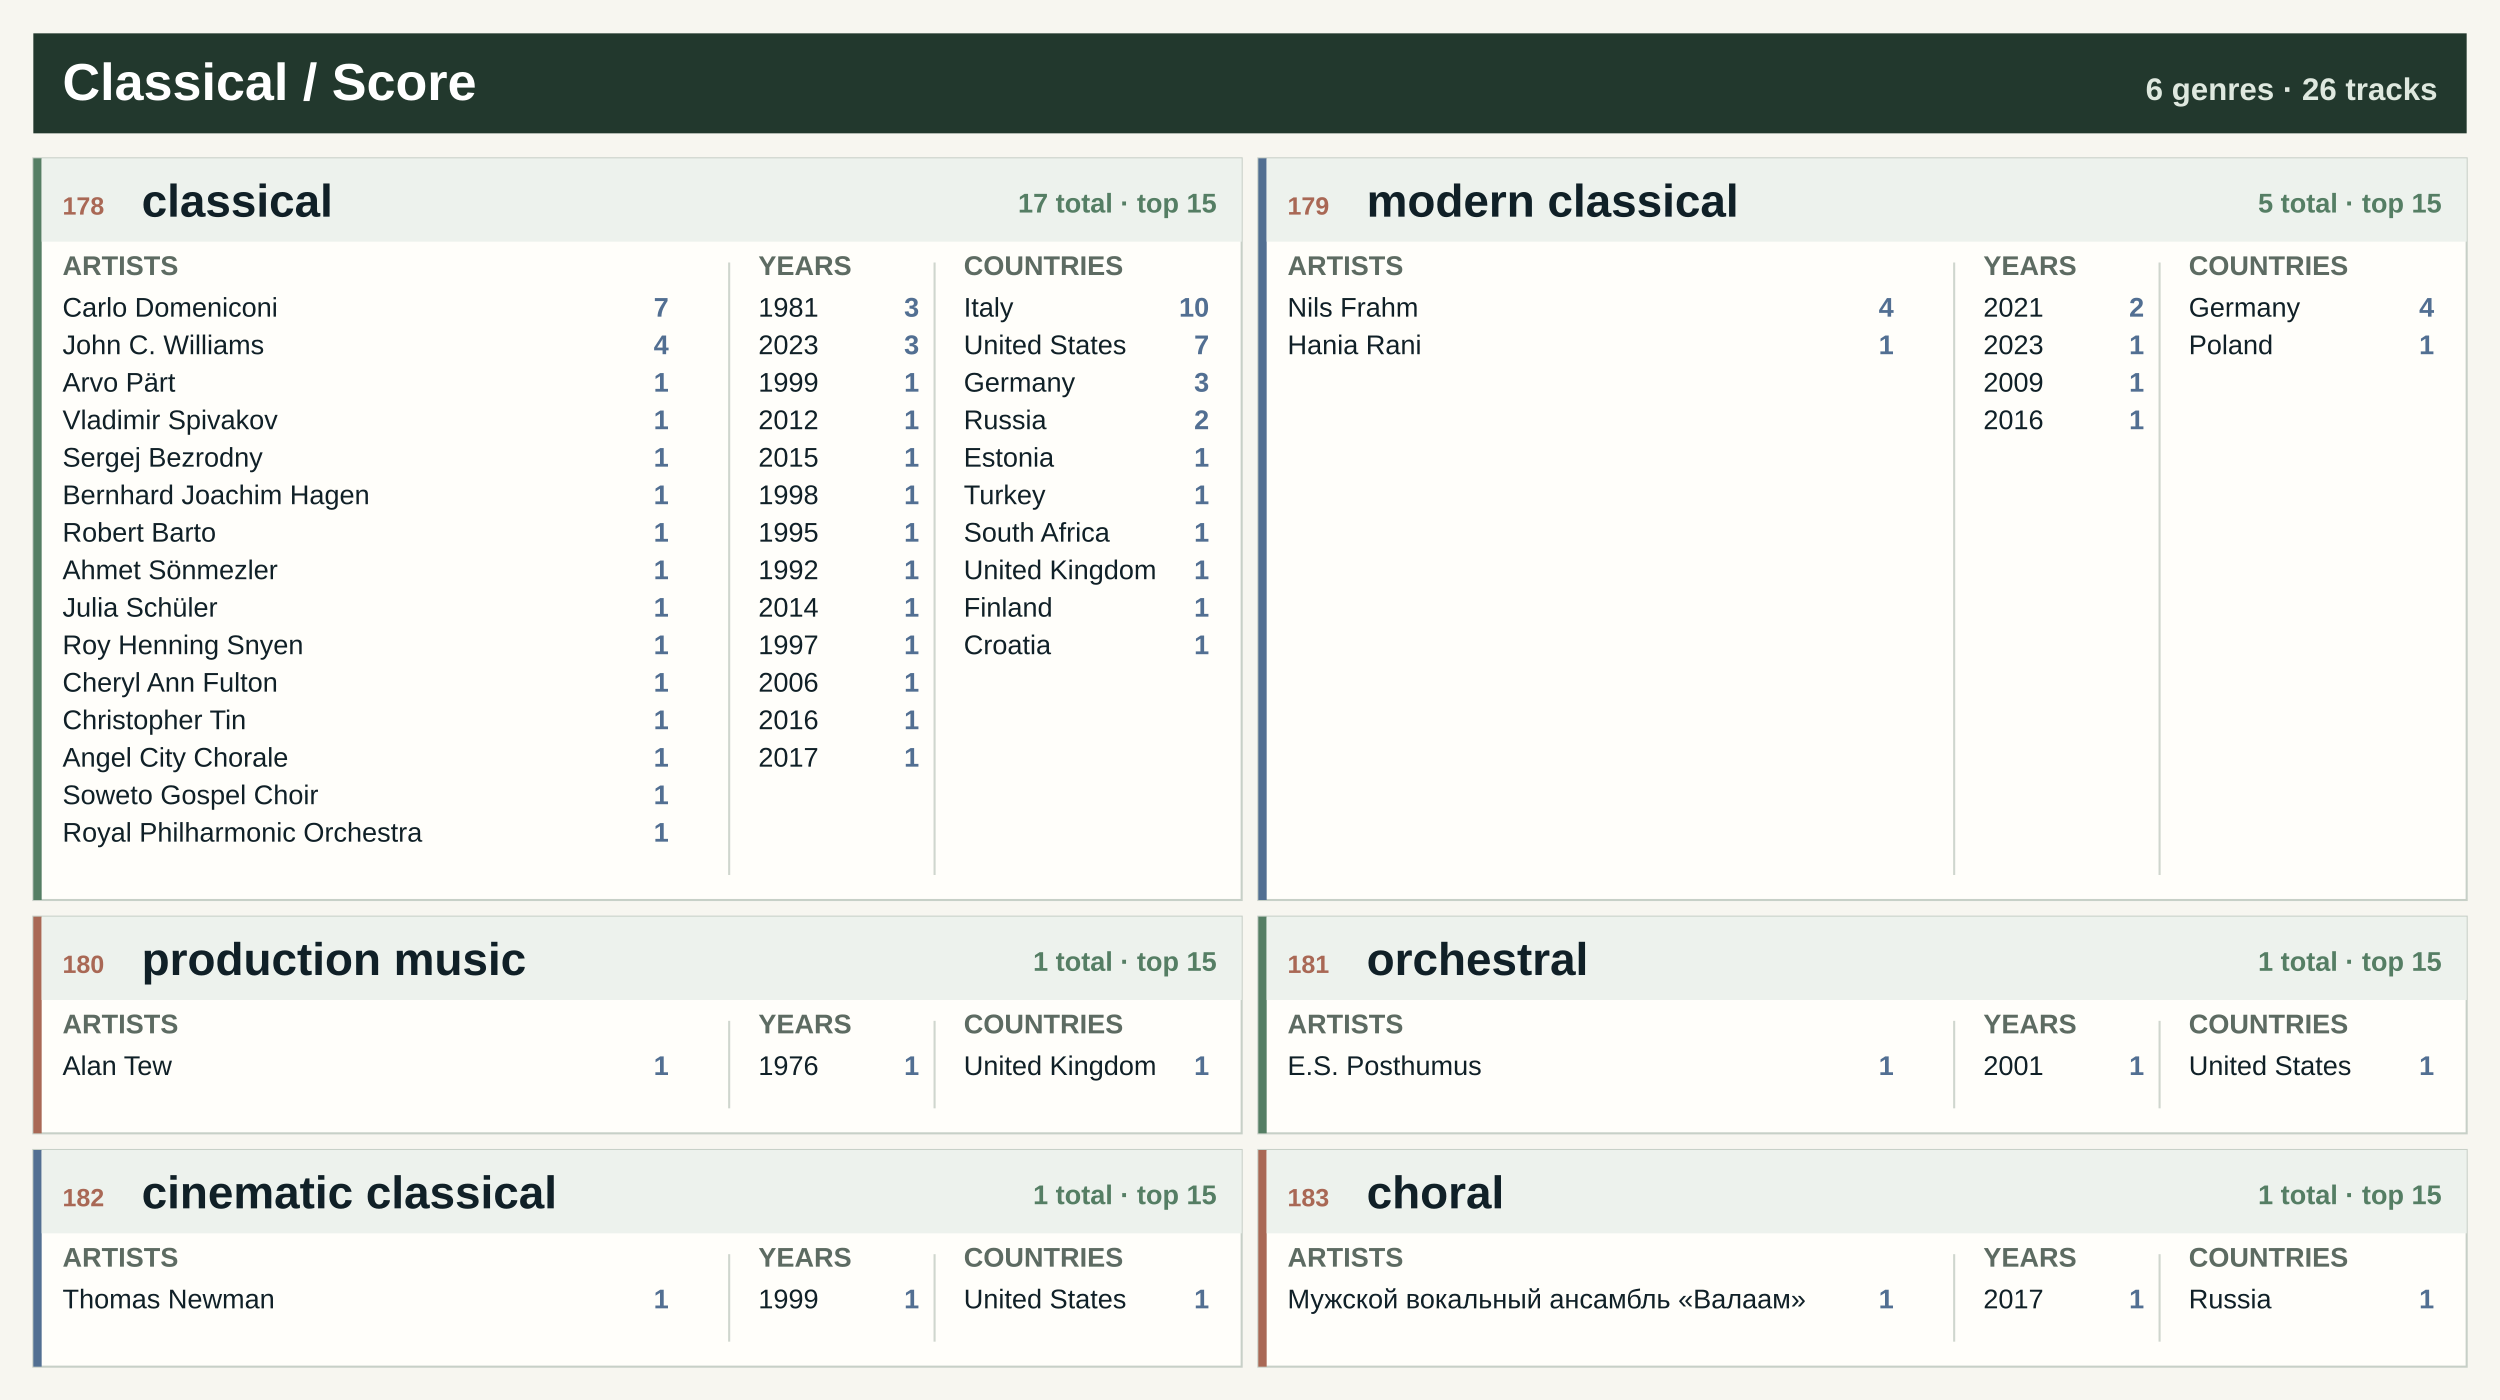
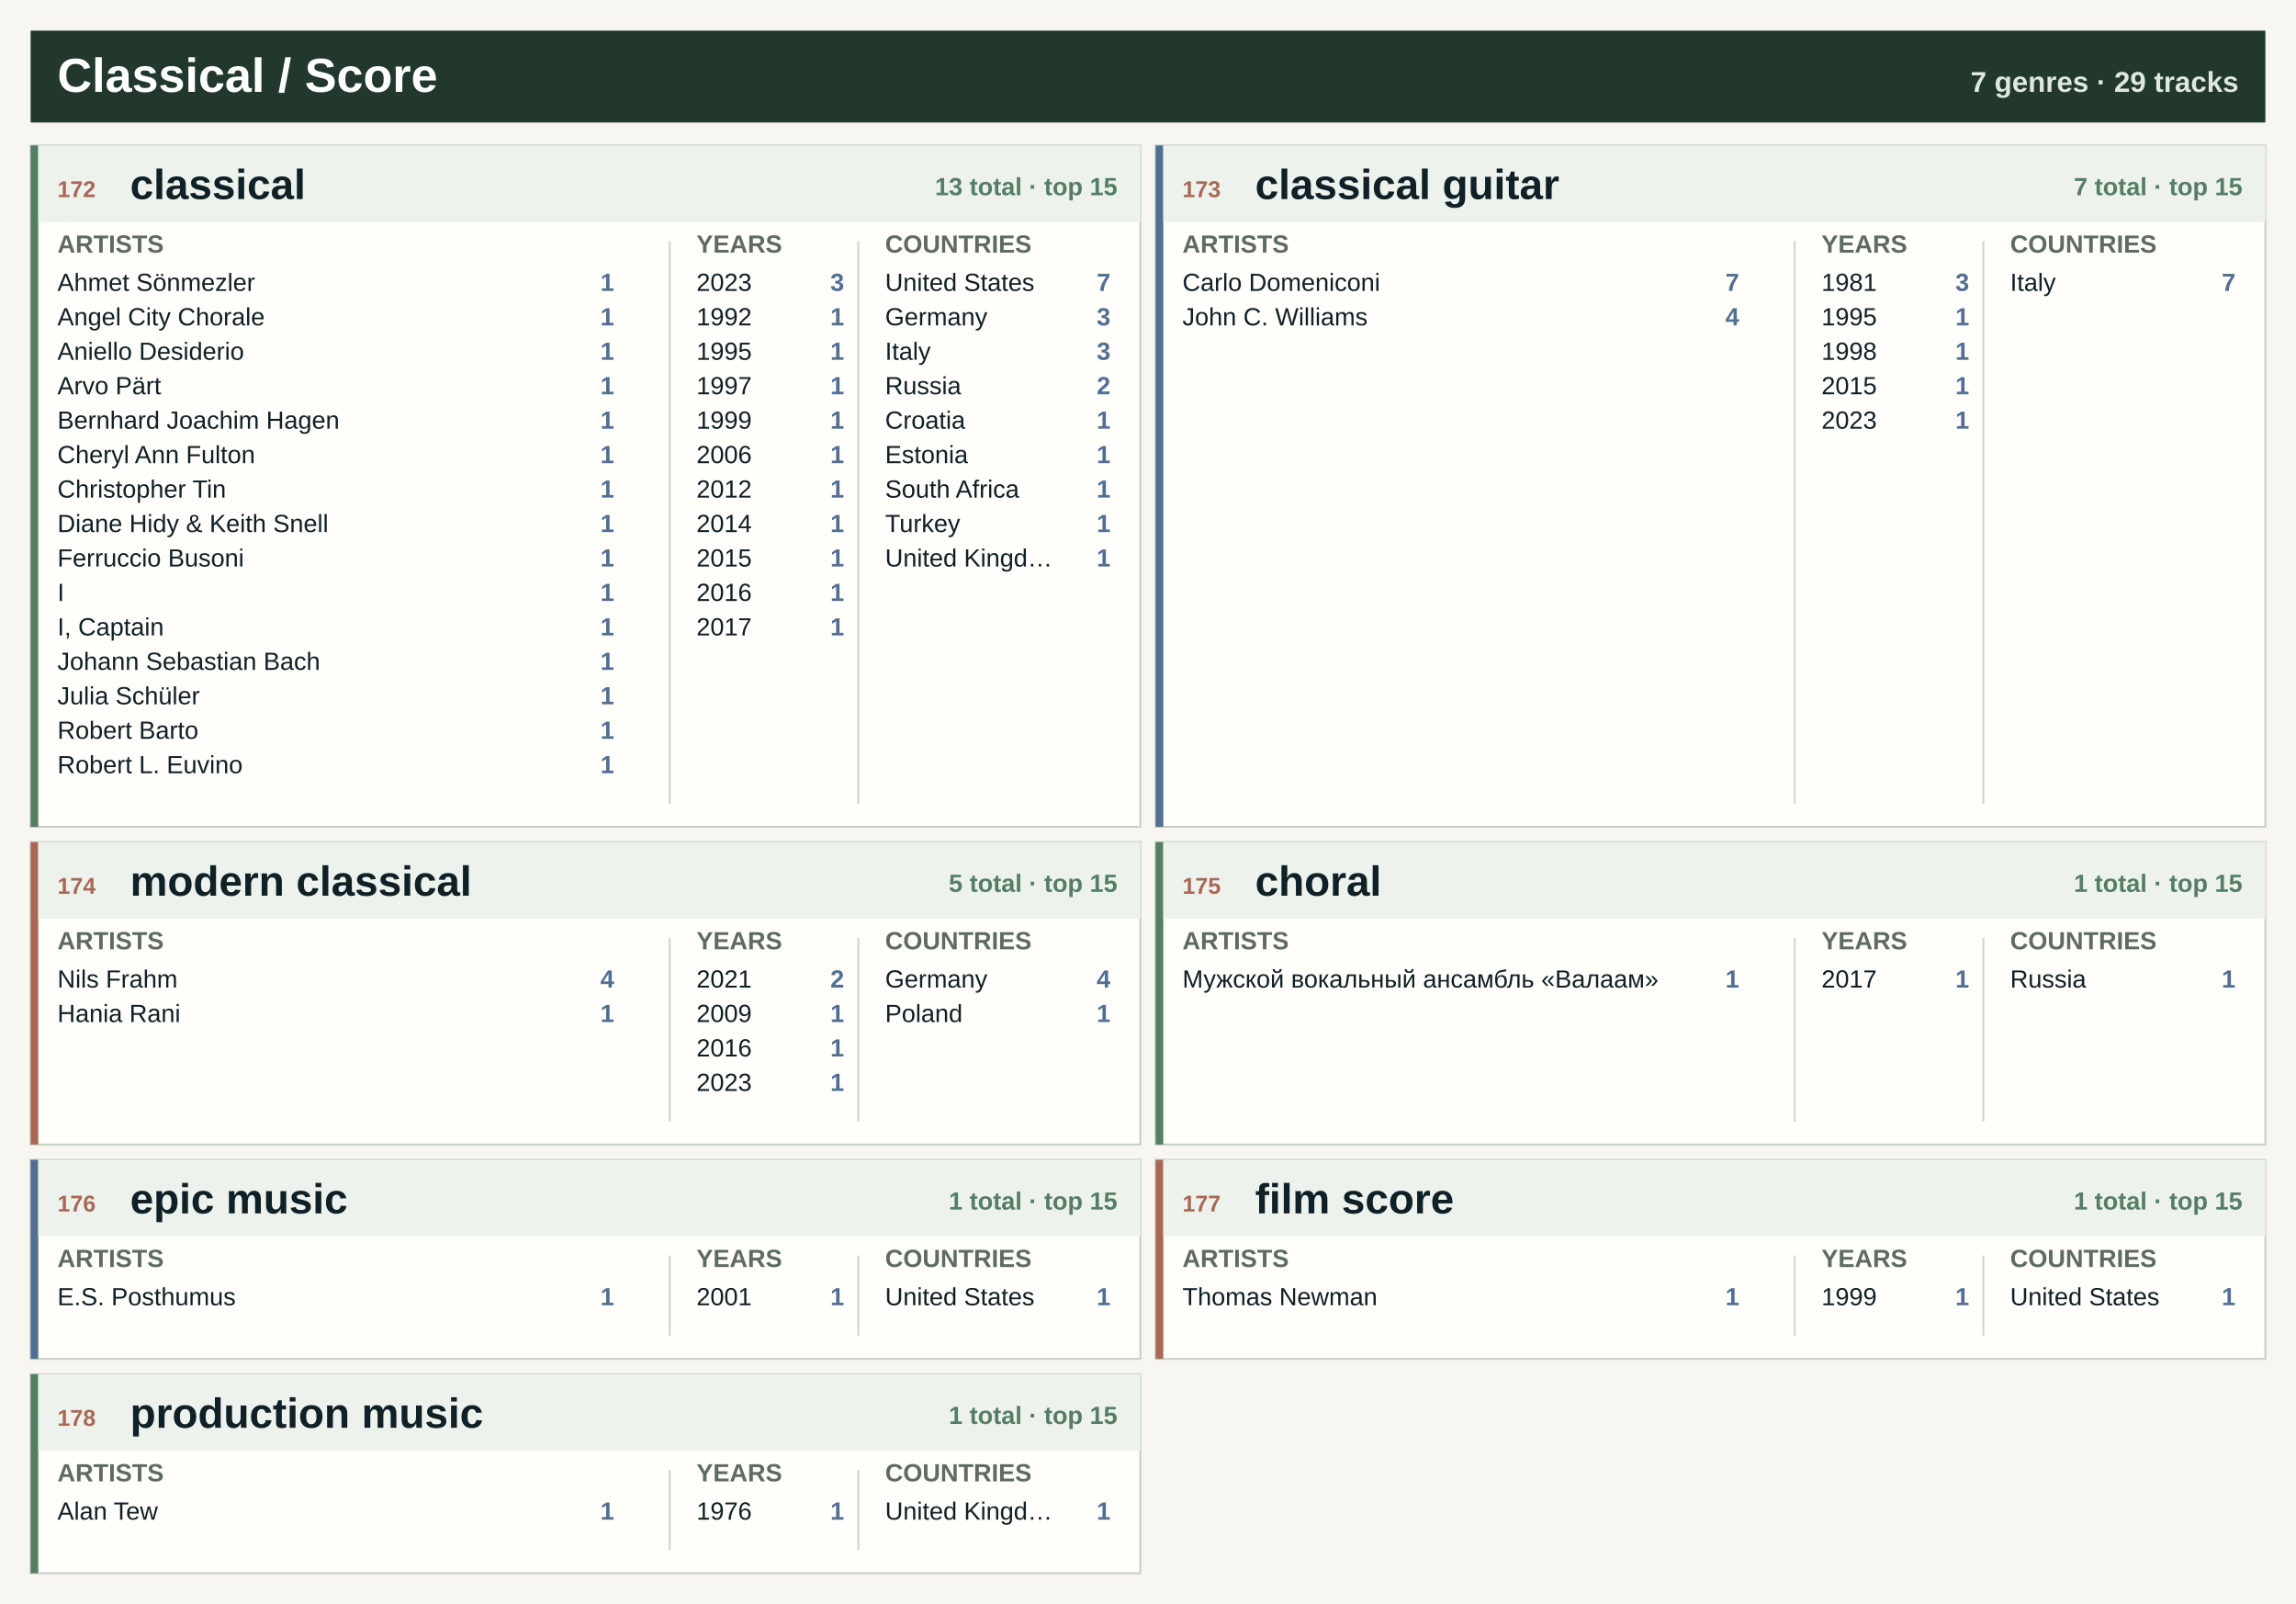
- <svg xmlns="http://www.w3.org/2000/svg" width="1200" height="672" viewBox="0 0 1200 672" role="img" aria-label="Classical / Score genre atlas">
-   <rect width="1200" height="672" fill="#f7f6f0" />
+ <svg xmlns="http://www.w3.org/2000/svg" width="1200" height="838" viewBox="0 0 1200 838" role="img" aria-label="Classical / Score genre atlas">
+   <rect width="1200" height="838" fill="#f7f6f0" />
  <rect x="16" y="16" width="1168" height="48" fill="#22382d" />
  <text x="30.0" y="48.0" font-family="Segoe UI, Arial, sans-serif" font-size="25" font-weight="800" fill="#ffffff" text-anchor="start">Classical / Score</text>
-   <text x="1170.0" y="48.0" font-family="Segoe UI, Arial, sans-serif" font-size="15" font-weight="800" fill="#dfe8df" text-anchor="end">6 genres · 26 tracks</text>
+   <text x="1170.0" y="48.0" font-family="Segoe UI, Arial, sans-serif" font-size="15" font-weight="800" fill="#dfe8df" text-anchor="end">7 genres · 29 tracks</text>
  <rect x="16.0" y="76.0" width="580.0" height="356" fill="#fffefa" stroke="#c7d0c7" />
  <rect x="16.0" y="76.0" width="4" height="356" fill="#557e64" />
  <rect x="20.0" y="76.0" width="576.0" height="40" fill="#edf2ed" />
-   <text x="30.0" y="103.0" font-family="Segoe UI, Arial, sans-serif" font-size="12" font-weight="800" fill="#a96855" text-anchor="start">178</text>
+   <text x="30.0" y="103.0" font-family="Segoe UI, Arial, sans-serif" font-size="12" font-weight="800" fill="#a96855" text-anchor="start">172</text>
  <text x="68.0" y="104.0" font-family="Segoe UI, Arial, sans-serif" font-size="22" font-weight="800" fill="#102027" text-anchor="start">classical</text>
-   <text x="584.0" y="102.0" font-family="Segoe UI, Arial, sans-serif" font-size="13" font-weight="800" fill="#557e64" text-anchor="end">17 total · top 15</text>
+   <text x="584.0" y="102.0" font-family="Segoe UI, Arial, sans-serif" font-size="13" font-weight="800" fill="#557e64" text-anchor="end">13 total · top 15</text>
  <text x="30.0" y="132.0" font-family="Segoe UI, Arial, sans-serif" font-size="13" font-weight="800" fill="#5d6b62" text-anchor="start">ARTISTS</text>
  <text x="364.0" y="132.0" font-family="Segoe UI, Arial, sans-serif" font-size="13" font-weight="800" fill="#5d6b62" text-anchor="start">YEARS</text>
  <text x="462.6" y="132.0" font-family="Segoe UI, Arial, sans-serif" font-size="13" font-weight="800" fill="#5d6b62" text-anchor="start">COUNTRIES</text>
  <line x1="350.0" y1="126.0" x2="350.0" y2="420.0" stroke="#cfd6ce" />
  <line x1="448.6" y1="126.0" x2="448.6" y2="420.0" stroke="#cfd6ce" />
-   <text x="30.0" y="152.0" font-family="Segoe UI, Arial, sans-serif" font-size="13" font-weight="400" fill="#102027" text-anchor="start">Carlo Domeniconi</text>
-   <text x="321.0" y="152.0" font-family="Segoe UI, Arial, sans-serif" font-size="13" font-weight="800" fill="#526f92" text-anchor="end">7</text>
-   <text x="30.0" y="170.0" font-family="Segoe UI, Arial, sans-serif" font-size="13" font-weight="400" fill="#102027" text-anchor="start">John C. Williams</text>
-   <text x="321.0" y="170.0" font-family="Segoe UI, Arial, sans-serif" font-size="13" font-weight="800" fill="#526f92" text-anchor="end">4</text>
-   <text x="30.0" y="188.0" font-family="Segoe UI, Arial, sans-serif" font-size="13" font-weight="400" fill="#102027" text-anchor="start">Arvo Pärt</text>
+   <text x="30.0" y="152.0" font-family="Segoe UI, Arial, sans-serif" font-size="13" font-weight="400" fill="#102027" text-anchor="start">Ahmet Sönmezler</text>
+   <text x="321.0" y="152.0" font-family="Segoe UI, Arial, sans-serif" font-size="13" font-weight="800" fill="#526f92" text-anchor="end">1</text>
+   <text x="30.0" y="170.0" font-family="Segoe UI, Arial, sans-serif" font-size="13" font-weight="400" fill="#102027" text-anchor="start">Angel City Chorale</text>
+   <text x="321.0" y="170.0" font-family="Segoe UI, Arial, sans-serif" font-size="13" font-weight="800" fill="#526f92" text-anchor="end">1</text>
+   <text x="30.0" y="188.0" font-family="Segoe UI, Arial, sans-serif" font-size="13" font-weight="400" fill="#102027" text-anchor="start">Aniello Desiderio</text>
  <text x="321.0" y="188.0" font-family="Segoe UI, Arial, sans-serif" font-size="13" font-weight="800" fill="#526f92" text-anchor="end">1</text>
-   <text x="30.0" y="206.0" font-family="Segoe UI, Arial, sans-serif" font-size="13" font-weight="400" fill="#102027" text-anchor="start">Vladimir Spivakov</text>
+   <text x="30.0" y="206.0" font-family="Segoe UI, Arial, sans-serif" font-size="13" font-weight="400" fill="#102027" text-anchor="start">Arvo Pärt</text>
  <text x="321.0" y="206.0" font-family="Segoe UI, Arial, sans-serif" font-size="13" font-weight="800" fill="#526f92" text-anchor="end">1</text>
-   <text x="30.0" y="224.0" font-family="Segoe UI, Arial, sans-serif" font-size="13" font-weight="400" fill="#102027" text-anchor="start">Sergej Bezrodny</text>
+   <text x="30.0" y="224.0" font-family="Segoe UI, Arial, sans-serif" font-size="13" font-weight="400" fill="#102027" text-anchor="start">Bernhard Joachim Hagen</text>
  <text x="321.0" y="224.0" font-family="Segoe UI, Arial, sans-serif" font-size="13" font-weight="800" fill="#526f92" text-anchor="end">1</text>
-   <text x="30.0" y="242.0" font-family="Segoe UI, Arial, sans-serif" font-size="13" font-weight="400" fill="#102027" text-anchor="start">Bernhard Joachim Hagen</text>
+   <text x="30.0" y="242.0" font-family="Segoe UI, Arial, sans-serif" font-size="13" font-weight="400" fill="#102027" text-anchor="start">Cheryl Ann Fulton</text>
  <text x="321.0" y="242.0" font-family="Segoe UI, Arial, sans-serif" font-size="13" font-weight="800" fill="#526f92" text-anchor="end">1</text>
-   <text x="30.0" y="260.0" font-family="Segoe UI, Arial, sans-serif" font-size="13" font-weight="400" fill="#102027" text-anchor="start">Robert Barto</text>
+   <text x="30.0" y="260.0" font-family="Segoe UI, Arial, sans-serif" font-size="13" font-weight="400" fill="#102027" text-anchor="start">Christopher Tin</text>
  <text x="321.0" y="260.0" font-family="Segoe UI, Arial, sans-serif" font-size="13" font-weight="800" fill="#526f92" text-anchor="end">1</text>
-   <text x="30.0" y="278.0" font-family="Segoe UI, Arial, sans-serif" font-size="13" font-weight="400" fill="#102027" text-anchor="start">Ahmet Sönmezler</text>
+   <text x="30.0" y="278.0" font-family="Segoe UI, Arial, sans-serif" font-size="13" font-weight="400" fill="#102027" text-anchor="start">Diane Hidy &amp; Keith Snell</text>
  <text x="321.0" y="278.0" font-family="Segoe UI, Arial, sans-serif" font-size="13" font-weight="800" fill="#526f92" text-anchor="end">1</text>
-   <text x="30.0" y="296.0" font-family="Segoe UI, Arial, sans-serif" font-size="13" font-weight="400" fill="#102027" text-anchor="start">Julia Schüler</text>
+   <text x="30.0" y="296.0" font-family="Segoe UI, Arial, sans-serif" font-size="13" font-weight="400" fill="#102027" text-anchor="start">Ferruccio Busoni</text>
  <text x="321.0" y="296.0" font-family="Segoe UI, Arial, sans-serif" font-size="13" font-weight="800" fill="#526f92" text-anchor="end">1</text>
-   <text x="30.0" y="314.0" font-family="Segoe UI, Arial, sans-serif" font-size="13" font-weight="400" fill="#102027" text-anchor="start">Roy Henning Snyen</text>
+   <text x="30.0" y="314.0" font-family="Segoe UI, Arial, sans-serif" font-size="13" font-weight="400" fill="#102027" text-anchor="start">I</text>
  <text x="321.0" y="314.0" font-family="Segoe UI, Arial, sans-serif" font-size="13" font-weight="800" fill="#526f92" text-anchor="end">1</text>
-   <text x="30.0" y="332.0" font-family="Segoe UI, Arial, sans-serif" font-size="13" font-weight="400" fill="#102027" text-anchor="start">Cheryl Ann Fulton</text>
+   <text x="30.0" y="332.0" font-family="Segoe UI, Arial, sans-serif" font-size="13" font-weight="400" fill="#102027" text-anchor="start">I, Captain</text>
  <text x="321.0" y="332.0" font-family="Segoe UI, Arial, sans-serif" font-size="13" font-weight="800" fill="#526f92" text-anchor="end">1</text>
-   <text x="30.0" y="350.0" font-family="Segoe UI, Arial, sans-serif" font-size="13" font-weight="400" fill="#102027" text-anchor="start">Christopher Tin</text>
+   <text x="30.0" y="350.0" font-family="Segoe UI, Arial, sans-serif" font-size="13" font-weight="400" fill="#102027" text-anchor="start">Johann Sebastian Bach</text>
  <text x="321.0" y="350.0" font-family="Segoe UI, Arial, sans-serif" font-size="13" font-weight="800" fill="#526f92" text-anchor="end">1</text>
-   <text x="30.0" y="368.0" font-family="Segoe UI, Arial, sans-serif" font-size="13" font-weight="400" fill="#102027" text-anchor="start">Angel City Chorale</text>
+   <text x="30.0" y="368.0" font-family="Segoe UI, Arial, sans-serif" font-size="13" font-weight="400" fill="#102027" text-anchor="start">Julia Schüler</text>
  <text x="321.0" y="368.0" font-family="Segoe UI, Arial, sans-serif" font-size="13" font-weight="800" fill="#526f92" text-anchor="end">1</text>
-   <text x="30.0" y="386.0" font-family="Segoe UI, Arial, sans-serif" font-size="13" font-weight="400" fill="#102027" text-anchor="start">Soweto Gospel Choir</text>
+   <text x="30.0" y="386.0" font-family="Segoe UI, Arial, sans-serif" font-size="13" font-weight="400" fill="#102027" text-anchor="start">Robert Barto</text>
  <text x="321.0" y="386.0" font-family="Segoe UI, Arial, sans-serif" font-size="13" font-weight="800" fill="#526f92" text-anchor="end">1</text>
-   <text x="30.0" y="404.0" font-family="Segoe UI, Arial, sans-serif" font-size="13" font-weight="400" fill="#102027" text-anchor="start">Royal Philharmonic Orchestra</text>
+   <text x="30.0" y="404.0" font-family="Segoe UI, Arial, sans-serif" font-size="13" font-weight="400" fill="#102027" text-anchor="start">Robert L. Euvino</text>
  <text x="321.0" y="404.0" font-family="Segoe UI, Arial, sans-serif" font-size="13" font-weight="800" fill="#526f92" text-anchor="end">1</text>
-   <text x="364.0" y="152.0" font-family="Segoe UI, Arial, sans-serif" font-size="13" font-weight="400" fill="#102027" text-anchor="start">1981</text>
+   <text x="364.0" y="152.0" font-family="Segoe UI, Arial, sans-serif" font-size="13" font-weight="400" fill="#102027" text-anchor="start">2023</text>
  <text x="441.2" y="152.0" font-family="Segoe UI, Arial, sans-serif" font-size="13" font-weight="800" fill="#526f92" text-anchor="end">3</text>
-   <text x="364.0" y="170.0" font-family="Segoe UI, Arial, sans-serif" font-size="13" font-weight="400" fill="#102027" text-anchor="start">2023</text>
-   <text x="441.2" y="170.0" font-family="Segoe UI, Arial, sans-serif" font-size="13" font-weight="800" fill="#526f92" text-anchor="end">3</text>
-   <text x="364.0" y="188.0" font-family="Segoe UI, Arial, sans-serif" font-size="13" font-weight="400" fill="#102027" text-anchor="start">1999</text>
+   <text x="364.0" y="170.0" font-family="Segoe UI, Arial, sans-serif" font-size="13" font-weight="400" fill="#102027" text-anchor="start">1992</text>
+   <text x="441.2" y="170.0" font-family="Segoe UI, Arial, sans-serif" font-size="13" font-weight="800" fill="#526f92" text-anchor="end">1</text>
+   <text x="364.0" y="188.0" font-family="Segoe UI, Arial, sans-serif" font-size="13" font-weight="400" fill="#102027" text-anchor="start">1995</text>
  <text x="441.2" y="188.0" font-family="Segoe UI, Arial, sans-serif" font-size="13" font-weight="800" fill="#526f92" text-anchor="end">1</text>
-   <text x="364.0" y="206.0" font-family="Segoe UI, Arial, sans-serif" font-size="13" font-weight="400" fill="#102027" text-anchor="start">2012</text>
+   <text x="364.0" y="206.0" font-family="Segoe UI, Arial, sans-serif" font-size="13" font-weight="400" fill="#102027" text-anchor="start">1997</text>
  <text x="441.2" y="206.0" font-family="Segoe UI, Arial, sans-serif" font-size="13" font-weight="800" fill="#526f92" text-anchor="end">1</text>
-   <text x="364.0" y="224.0" font-family="Segoe UI, Arial, sans-serif" font-size="13" font-weight="400" fill="#102027" text-anchor="start">2015</text>
+   <text x="364.0" y="224.0" font-family="Segoe UI, Arial, sans-serif" font-size="13" font-weight="400" fill="#102027" text-anchor="start">1999</text>
  <text x="441.2" y="224.0" font-family="Segoe UI, Arial, sans-serif" font-size="13" font-weight="800" fill="#526f92" text-anchor="end">1</text>
-   <text x="364.0" y="242.0" font-family="Segoe UI, Arial, sans-serif" font-size="13" font-weight="400" fill="#102027" text-anchor="start">1998</text>
+   <text x="364.0" y="242.0" font-family="Segoe UI, Arial, sans-serif" font-size="13" font-weight="400" fill="#102027" text-anchor="start">2006</text>
  <text x="441.2" y="242.0" font-family="Segoe UI, Arial, sans-serif" font-size="13" font-weight="800" fill="#526f92" text-anchor="end">1</text>
-   <text x="364.0" y="260.0" font-family="Segoe UI, Arial, sans-serif" font-size="13" font-weight="400" fill="#102027" text-anchor="start">1995</text>
+   <text x="364.0" y="260.0" font-family="Segoe UI, Arial, sans-serif" font-size="13" font-weight="400" fill="#102027" text-anchor="start">2012</text>
  <text x="441.2" y="260.0" font-family="Segoe UI, Arial, sans-serif" font-size="13" font-weight="800" fill="#526f92" text-anchor="end">1</text>
-   <text x="364.0" y="278.0" font-family="Segoe UI, Arial, sans-serif" font-size="13" font-weight="400" fill="#102027" text-anchor="start">1992</text>
+   <text x="364.0" y="278.0" font-family="Segoe UI, Arial, sans-serif" font-size="13" font-weight="400" fill="#102027" text-anchor="start">2014</text>
  <text x="441.2" y="278.0" font-family="Segoe UI, Arial, sans-serif" font-size="13" font-weight="800" fill="#526f92" text-anchor="end">1</text>
-   <text x="364.0" y="296.0" font-family="Segoe UI, Arial, sans-serif" font-size="13" font-weight="400" fill="#102027" text-anchor="start">2014</text>
+   <text x="364.0" y="296.0" font-family="Segoe UI, Arial, sans-serif" font-size="13" font-weight="400" fill="#102027" text-anchor="start">2015</text>
  <text x="441.2" y="296.0" font-family="Segoe UI, Arial, sans-serif" font-size="13" font-weight="800" fill="#526f92" text-anchor="end">1</text>
-   <text x="364.0" y="314.0" font-family="Segoe UI, Arial, sans-serif" font-size="13" font-weight="400" fill="#102027" text-anchor="start">1997</text>
+   <text x="364.0" y="314.0" font-family="Segoe UI, Arial, sans-serif" font-size="13" font-weight="400" fill="#102027" text-anchor="start">2016</text>
  <text x="441.2" y="314.0" font-family="Segoe UI, Arial, sans-serif" font-size="13" font-weight="800" fill="#526f92" text-anchor="end">1</text>
-   <text x="364.0" y="332.0" font-family="Segoe UI, Arial, sans-serif" font-size="13" font-weight="400" fill="#102027" text-anchor="start">2006</text>
+   <text x="364.0" y="332.0" font-family="Segoe UI, Arial, sans-serif" font-size="13" font-weight="400" fill="#102027" text-anchor="start">2017</text>
  <text x="441.2" y="332.0" font-family="Segoe UI, Arial, sans-serif" font-size="13" font-weight="800" fill="#526f92" text-anchor="end">1</text>
-   <text x="364.0" y="350.0" font-family="Segoe UI, Arial, sans-serif" font-size="13" font-weight="400" fill="#102027" text-anchor="start">2016</text>
-   <text x="441.2" y="350.0" font-family="Segoe UI, Arial, sans-serif" font-size="13" font-weight="800" fill="#526f92" text-anchor="end">1</text>
-   <text x="364.0" y="368.0" font-family="Segoe UI, Arial, sans-serif" font-size="13" font-weight="400" fill="#102027" text-anchor="start">2017</text>
-   <text x="441.2" y="368.0" font-family="Segoe UI, Arial, sans-serif" font-size="13" font-weight="800" fill="#526f92" text-anchor="end">1</text>
-   <text x="462.6" y="152.0" font-family="Segoe UI, Arial, sans-serif" font-size="13" font-weight="400" fill="#102027" text-anchor="start">Italy</text>
-   <text x="580.4" y="152.0" font-family="Segoe UI, Arial, sans-serif" font-size="13" font-weight="800" fill="#526f92" text-anchor="end">10</text>
-   <text x="462.6" y="170.0" font-family="Segoe UI, Arial, sans-serif" font-size="13" font-weight="400" fill="#102027" text-anchor="start">United States</text>
-   <text x="580.4" y="170.0" font-family="Segoe UI, Arial, sans-serif" font-size="13" font-weight="800" fill="#526f92" text-anchor="end">7</text>
-   <text x="462.6" y="188.0" font-family="Segoe UI, Arial, sans-serif" font-size="13" font-weight="400" fill="#102027" text-anchor="start">Germany</text>
+   <text x="462.6" y="152.0" font-family="Segoe UI, Arial, sans-serif" font-size="13" font-weight="400" fill="#102027" text-anchor="start">United States</text>
+   <text x="580.4" y="152.0" font-family="Segoe UI, Arial, sans-serif" font-size="13" font-weight="800" fill="#526f92" text-anchor="end">7</text>
+   <text x="462.6" y="170.0" font-family="Segoe UI, Arial, sans-serif" font-size="13" font-weight="400" fill="#102027" text-anchor="start">Germany</text>
+   <text x="580.4" y="170.0" font-family="Segoe UI, Arial, sans-serif" font-size="13" font-weight="800" fill="#526f92" text-anchor="end">3</text>
+   <text x="462.6" y="188.0" font-family="Segoe UI, Arial, sans-serif" font-size="13" font-weight="400" fill="#102027" text-anchor="start">Italy</text>
  <text x="580.4" y="188.0" font-family="Segoe UI, Arial, sans-serif" font-size="13" font-weight="800" fill="#526f92" text-anchor="end">3</text>
  <text x="462.6" y="206.0" font-family="Segoe UI, Arial, sans-serif" font-size="13" font-weight="400" fill="#102027" text-anchor="start">Russia</text>
  <text x="580.4" y="206.0" font-family="Segoe UI, Arial, sans-serif" font-size="13" font-weight="800" fill="#526f92" text-anchor="end">2</text>
-   <text x="462.6" y="224.0" font-family="Segoe UI, Arial, sans-serif" font-size="13" font-weight="400" fill="#102027" text-anchor="start">Estonia</text>
+   <text x="462.6" y="224.0" font-family="Segoe UI, Arial, sans-serif" font-size="13" font-weight="400" fill="#102027" text-anchor="start">Croatia</text>
  <text x="580.4" y="224.0" font-family="Segoe UI, Arial, sans-serif" font-size="13" font-weight="800" fill="#526f92" text-anchor="end">1</text>
-   <text x="462.6" y="242.0" font-family="Segoe UI, Arial, sans-serif" font-size="13" font-weight="400" fill="#102027" text-anchor="start">Turkey</text>
+   <text x="462.6" y="242.0" font-family="Segoe UI, Arial, sans-serif" font-size="13" font-weight="400" fill="#102027" text-anchor="start">Estonia</text>
  <text x="580.4" y="242.0" font-family="Segoe UI, Arial, sans-serif" font-size="13" font-weight="800" fill="#526f92" text-anchor="end">1</text>
  <text x="462.6" y="260.0" font-family="Segoe UI, Arial, sans-serif" font-size="13" font-weight="400" fill="#102027" text-anchor="start">South Africa</text>
  <text x="580.4" y="260.0" font-family="Segoe UI, Arial, sans-serif" font-size="13" font-weight="800" fill="#526f92" text-anchor="end">1</text>
-   <text x="462.6" y="278.0" font-family="Segoe UI, Arial, sans-serif" font-size="13" font-weight="400" fill="#102027" text-anchor="start">United Kingdom</text>
+   <text x="462.6" y="278.0" font-family="Segoe UI, Arial, sans-serif" font-size="13" font-weight="400" fill="#102027" text-anchor="start">Turkey</text>
  <text x="580.4" y="278.0" font-family="Segoe UI, Arial, sans-serif" font-size="13" font-weight="800" fill="#526f92" text-anchor="end">1</text>
-   <text x="462.6" y="296.0" font-family="Segoe UI, Arial, sans-serif" font-size="13" font-weight="400" fill="#102027" text-anchor="start">Finland</text>
+   <text x="462.6" y="296.0" font-family="Segoe UI, Arial, sans-serif" font-size="13" font-weight="400" fill="#102027" text-anchor="start">United Kingd…</text>
  <text x="580.4" y="296.0" font-family="Segoe UI, Arial, sans-serif" font-size="13" font-weight="800" fill="#526f92" text-anchor="end">1</text>
-   <text x="462.6" y="314.0" font-family="Segoe UI, Arial, sans-serif" font-size="13" font-weight="400" fill="#102027" text-anchor="start">Croatia</text>
-   <text x="580.4" y="314.0" font-family="Segoe UI, Arial, sans-serif" font-size="13" font-weight="800" fill="#526f92" text-anchor="end">1</text>
  <rect x="604.0" y="76.0" width="580.0" height="356" fill="#fffefa" stroke="#c7d0c7" />
  <rect x="604.0" y="76.0" width="4" height="356" fill="#526f92" />
  <rect x="608.0" y="76.0" width="576.0" height="40" fill="#edf2ed" />
-   <text x="618.0" y="103.0" font-family="Segoe UI, Arial, sans-serif" font-size="12" font-weight="800" fill="#a96855" text-anchor="start">179</text>
-   <text x="656.0" y="104.0" font-family="Segoe UI, Arial, sans-serif" font-size="22" font-weight="800" fill="#102027" text-anchor="start">modern classical</text>
-   <text x="1172.0" y="102.0" font-family="Segoe UI, Arial, sans-serif" font-size="13" font-weight="800" fill="#557e64" text-anchor="end">5 total · top 15</text>
+   <text x="618.0" y="103.0" font-family="Segoe UI, Arial, sans-serif" font-size="12" font-weight="800" fill="#a96855" text-anchor="start">173</text>
+   <text x="656.0" y="104.0" font-family="Segoe UI, Arial, sans-serif" font-size="22" font-weight="800" fill="#102027" text-anchor="start">classical guitar</text>
+   <text x="1172.0" y="102.0" font-family="Segoe UI, Arial, sans-serif" font-size="13" font-weight="800" fill="#557e64" text-anchor="end">7 total · top 15</text>
  <text x="618.0" y="132.0" font-family="Segoe UI, Arial, sans-serif" font-size="13" font-weight="800" fill="#5d6b62" text-anchor="start">ARTISTS</text>
  <text x="952.0" y="132.0" font-family="Segoe UI, Arial, sans-serif" font-size="13" font-weight="800" fill="#5d6b62" text-anchor="start">YEARS</text>
  <text x="1050.6" y="132.0" font-family="Segoe UI, Arial, sans-serif" font-size="13" font-weight="800" fill="#5d6b62" text-anchor="start">COUNTRIES</text>
  <line x1="938.0" y1="126.0" x2="938.0" y2="420.0" stroke="#cfd6ce" />
  <line x1="1036.6" y1="126.0" x2="1036.6" y2="420.0" stroke="#cfd6ce" />
-   <text x="618.0" y="152.0" font-family="Segoe UI, Arial, sans-serif" font-size="13" font-weight="400" fill="#102027" text-anchor="start">Nils Frahm</text>
-   <text x="909.0" y="152.0" font-family="Segoe UI, Arial, sans-serif" font-size="13" font-weight="800" fill="#526f92" text-anchor="end">4</text>
-   <text x="618.0" y="170.0" font-family="Segoe UI, Arial, sans-serif" font-size="13" font-weight="400" fill="#102027" text-anchor="start">Hania Rani</text>
-   <text x="909.0" y="170.0" font-family="Segoe UI, Arial, sans-serif" font-size="13" font-weight="800" fill="#526f92" text-anchor="end">1</text>
-   <text x="952.0" y="152.0" font-family="Segoe UI, Arial, sans-serif" font-size="13" font-weight="400" fill="#102027" text-anchor="start">2021</text>
-   <text x="1029.2" y="152.0" font-family="Segoe UI, Arial, sans-serif" font-size="13" font-weight="800" fill="#526f92" text-anchor="end">2</text>
-   <text x="952.0" y="170.0" font-family="Segoe UI, Arial, sans-serif" font-size="13" font-weight="400" fill="#102027" text-anchor="start">2023</text>
+   <text x="618.0" y="152.0" font-family="Segoe UI, Arial, sans-serif" font-size="13" font-weight="400" fill="#102027" text-anchor="start">Carlo Domeniconi</text>
+   <text x="909.0" y="152.0" font-family="Segoe UI, Arial, sans-serif" font-size="13" font-weight="800" fill="#526f92" text-anchor="end">7</text>
+   <text x="618.0" y="170.0" font-family="Segoe UI, Arial, sans-serif" font-size="13" font-weight="400" fill="#102027" text-anchor="start">John C. Williams</text>
+   <text x="909.0" y="170.0" font-family="Segoe UI, Arial, sans-serif" font-size="13" font-weight="800" fill="#526f92" text-anchor="end">4</text>
+   <text x="952.0" y="152.0" font-family="Segoe UI, Arial, sans-serif" font-size="13" font-weight="400" fill="#102027" text-anchor="start">1981</text>
+   <text x="1029.2" y="152.0" font-family="Segoe UI, Arial, sans-serif" font-size="13" font-weight="800" fill="#526f92" text-anchor="end">3</text>
+   <text x="952.0" y="170.0" font-family="Segoe UI, Arial, sans-serif" font-size="13" font-weight="400" fill="#102027" text-anchor="start">1995</text>
  <text x="1029.2" y="170.0" font-family="Segoe UI, Arial, sans-serif" font-size="13" font-weight="800" fill="#526f92" text-anchor="end">1</text>
-   <text x="952.0" y="188.0" font-family="Segoe UI, Arial, sans-serif" font-size="13" font-weight="400" fill="#102027" text-anchor="start">2009</text>
+   <text x="952.0" y="188.0" font-family="Segoe UI, Arial, sans-serif" font-size="13" font-weight="400" fill="#102027" text-anchor="start">1998</text>
  <text x="1029.2" y="188.0" font-family="Segoe UI, Arial, sans-serif" font-size="13" font-weight="800" fill="#526f92" text-anchor="end">1</text>
-   <text x="952.0" y="206.0" font-family="Segoe UI, Arial, sans-serif" font-size="13" font-weight="400" fill="#102027" text-anchor="start">2016</text>
+   <text x="952.0" y="206.0" font-family="Segoe UI, Arial, sans-serif" font-size="13" font-weight="400" fill="#102027" text-anchor="start">2015</text>
  <text x="1029.2" y="206.0" font-family="Segoe UI, Arial, sans-serif" font-size="13" font-weight="800" fill="#526f92" text-anchor="end">1</text>
-   <text x="1050.6" y="152.0" font-family="Segoe UI, Arial, sans-serif" font-size="13" font-weight="400" fill="#102027" text-anchor="start">Germany</text>
-   <text x="1168.4" y="152.0" font-family="Segoe UI, Arial, sans-serif" font-size="13" font-weight="800" fill="#526f92" text-anchor="end">4</text>
-   <text x="1050.6" y="170.0" font-family="Segoe UI, Arial, sans-serif" font-size="13" font-weight="400" fill="#102027" text-anchor="start">Poland</text>
-   <text x="1168.4" y="170.0" font-family="Segoe UI, Arial, sans-serif" font-size="13" font-weight="800" fill="#526f92" text-anchor="end">1</text>
-   <rect x="16.0" y="440.0" width="580.0" height="104" fill="#fffefa" stroke="#c7d0c7" />
-   <rect x="16.0" y="440.0" width="4" height="104" fill="#a96855" />
+   <text x="952.0" y="224.0" font-family="Segoe UI, Arial, sans-serif" font-size="13" font-weight="400" fill="#102027" text-anchor="start">2023</text>
+   <text x="1029.2" y="224.0" font-family="Segoe UI, Arial, sans-serif" font-size="13" font-weight="800" fill="#526f92" text-anchor="end">1</text>
+   <text x="1050.6" y="152.0" font-family="Segoe UI, Arial, sans-serif" font-size="13" font-weight="400" fill="#102027" text-anchor="start">Italy</text>
+   <text x="1168.4" y="152.0" font-family="Segoe UI, Arial, sans-serif" font-size="13" font-weight="800" fill="#526f92" text-anchor="end">7</text>
+   <rect x="16.0" y="440.0" width="580.0" height="158" fill="#fffefa" stroke="#c7d0c7" />
+   <rect x="16.0" y="440.0" width="4" height="158" fill="#a96855" />
  <rect x="20.0" y="440.0" width="576.0" height="40" fill="#edf2ed" />
-   <text x="30.0" y="467.0" font-family="Segoe UI, Arial, sans-serif" font-size="12" font-weight="800" fill="#a96855" text-anchor="start">180</text>
-   <text x="68.0" y="468.0" font-family="Segoe UI, Arial, sans-serif" font-size="22" font-weight="800" fill="#102027" text-anchor="start">production music</text>
-   <text x="584.0" y="466.0" font-family="Segoe UI, Arial, sans-serif" font-size="13" font-weight="800" fill="#557e64" text-anchor="end">1 total · top 15</text>
+   <text x="30.0" y="467.0" font-family="Segoe UI, Arial, sans-serif" font-size="12" font-weight="800" fill="#a96855" text-anchor="start">174</text>
+   <text x="68.0" y="468.0" font-family="Segoe UI, Arial, sans-serif" font-size="22" font-weight="800" fill="#102027" text-anchor="start">modern classical</text>
+   <text x="584.0" y="466.0" font-family="Segoe UI, Arial, sans-serif" font-size="13" font-weight="800" fill="#557e64" text-anchor="end">5 total · top 15</text>
  <text x="30.0" y="496.0" font-family="Segoe UI, Arial, sans-serif" font-size="13" font-weight="800" fill="#5d6b62" text-anchor="start">ARTISTS</text>
  <text x="364.0" y="496.0" font-family="Segoe UI, Arial, sans-serif" font-size="13" font-weight="800" fill="#5d6b62" text-anchor="start">YEARS</text>
  <text x="462.6" y="496.0" font-family="Segoe UI, Arial, sans-serif" font-size="13" font-weight="800" fill="#5d6b62" text-anchor="start">COUNTRIES</text>
-   <line x1="350.0" y1="490.0" x2="350.0" y2="532.0" stroke="#cfd6ce" />
-   <line x1="448.6" y1="490.0" x2="448.6" y2="532.0" stroke="#cfd6ce" />
-   <text x="30.0" y="516.0" font-family="Segoe UI, Arial, sans-serif" font-size="13" font-weight="400" fill="#102027" text-anchor="start">Alan Tew</text>
-   <text x="321.0" y="516.0" font-family="Segoe UI, Arial, sans-serif" font-size="13" font-weight="800" fill="#526f92" text-anchor="end">1</text>
-   <text x="364.0" y="516.0" font-family="Segoe UI, Arial, sans-serif" font-size="13" font-weight="400" fill="#102027" text-anchor="start">1976</text>
-   <text x="441.2" y="516.0" font-family="Segoe UI, Arial, sans-serif" font-size="13" font-weight="800" fill="#526f92" text-anchor="end">1</text>
-   <text x="462.6" y="516.0" font-family="Segoe UI, Arial, sans-serif" font-size="13" font-weight="400" fill="#102027" text-anchor="start">United Kingdom</text>
-   <text x="580.4" y="516.0" font-family="Segoe UI, Arial, sans-serif" font-size="13" font-weight="800" fill="#526f92" text-anchor="end">1</text>
-   <rect x="604.0" y="440.0" width="580.0" height="104" fill="#fffefa" stroke="#c7d0c7" />
-   <rect x="604.0" y="440.0" width="4" height="104" fill="#557e64" />
+   <line x1="350.0" y1="490.0" x2="350.0" y2="586.0" stroke="#cfd6ce" />
+   <line x1="448.6" y1="490.0" x2="448.6" y2="586.0" stroke="#cfd6ce" />
+   <text x="30.0" y="516.0" font-family="Segoe UI, Arial, sans-serif" font-size="13" font-weight="400" fill="#102027" text-anchor="start">Nils Frahm</text>
+   <text x="321.0" y="516.0" font-family="Segoe UI, Arial, sans-serif" font-size="13" font-weight="800" fill="#526f92" text-anchor="end">4</text>
+   <text x="30.0" y="534.0" font-family="Segoe UI, Arial, sans-serif" font-size="13" font-weight="400" fill="#102027" text-anchor="start">Hania Rani</text>
+   <text x="321.0" y="534.0" font-family="Segoe UI, Arial, sans-serif" font-size="13" font-weight="800" fill="#526f92" text-anchor="end">1</text>
+   <text x="364.0" y="516.0" font-family="Segoe UI, Arial, sans-serif" font-size="13" font-weight="400" fill="#102027" text-anchor="start">2021</text>
+   <text x="441.2" y="516.0" font-family="Segoe UI, Arial, sans-serif" font-size="13" font-weight="800" fill="#526f92" text-anchor="end">2</text>
+   <text x="364.0" y="534.0" font-family="Segoe UI, Arial, sans-serif" font-size="13" font-weight="400" fill="#102027" text-anchor="start">2009</text>
+   <text x="441.2" y="534.0" font-family="Segoe UI, Arial, sans-serif" font-size="13" font-weight="800" fill="#526f92" text-anchor="end">1</text>
+   <text x="364.0" y="552.0" font-family="Segoe UI, Arial, sans-serif" font-size="13" font-weight="400" fill="#102027" text-anchor="start">2016</text>
+   <text x="441.2" y="552.0" font-family="Segoe UI, Arial, sans-serif" font-size="13" font-weight="800" fill="#526f92" text-anchor="end">1</text>
+   <text x="364.0" y="570.0" font-family="Segoe UI, Arial, sans-serif" font-size="13" font-weight="400" fill="#102027" text-anchor="start">2023</text>
+   <text x="441.2" y="570.0" font-family="Segoe UI, Arial, sans-serif" font-size="13" font-weight="800" fill="#526f92" text-anchor="end">1</text>
+   <text x="462.6" y="516.0" font-family="Segoe UI, Arial, sans-serif" font-size="13" font-weight="400" fill="#102027" text-anchor="start">Germany</text>
+   <text x="580.4" y="516.0" font-family="Segoe UI, Arial, sans-serif" font-size="13" font-weight="800" fill="#526f92" text-anchor="end">4</text>
+   <text x="462.6" y="534.0" font-family="Segoe UI, Arial, sans-serif" font-size="13" font-weight="400" fill="#102027" text-anchor="start">Poland</text>
+   <text x="580.4" y="534.0" font-family="Segoe UI, Arial, sans-serif" font-size="13" font-weight="800" fill="#526f92" text-anchor="end">1</text>
+   <rect x="604.0" y="440.0" width="580.0" height="158" fill="#fffefa" stroke="#c7d0c7" />
+   <rect x="604.0" y="440.0" width="4" height="158" fill="#557e64" />
  <rect x="608.0" y="440.0" width="576.0" height="40" fill="#edf2ed" />
-   <text x="618.0" y="467.0" font-family="Segoe UI, Arial, sans-serif" font-size="12" font-weight="800" fill="#a96855" text-anchor="start">181</text>
-   <text x="656.0" y="468.0" font-family="Segoe UI, Arial, sans-serif" font-size="22" font-weight="800" fill="#102027" text-anchor="start">orchestral</text>
+   <text x="618.0" y="467.0" font-family="Segoe UI, Arial, sans-serif" font-size="12" font-weight="800" fill="#a96855" text-anchor="start">175</text>
+   <text x="656.0" y="468.0" font-family="Segoe UI, Arial, sans-serif" font-size="22" font-weight="800" fill="#102027" text-anchor="start">choral</text>
  <text x="1172.0" y="466.0" font-family="Segoe UI, Arial, sans-serif" font-size="13" font-weight="800" fill="#557e64" text-anchor="end">1 total · top 15</text>
  <text x="618.0" y="496.0" font-family="Segoe UI, Arial, sans-serif" font-size="13" font-weight="800" fill="#5d6b62" text-anchor="start">ARTISTS</text>
  <text x="952.0" y="496.0" font-family="Segoe UI, Arial, sans-serif" font-size="13" font-weight="800" fill="#5d6b62" text-anchor="start">YEARS</text>
  <text x="1050.6" y="496.0" font-family="Segoe UI, Arial, sans-serif" font-size="13" font-weight="800" fill="#5d6b62" text-anchor="start">COUNTRIES</text>
-   <line x1="938.0" y1="490.0" x2="938.0" y2="532.0" stroke="#cfd6ce" />
-   <line x1="1036.6" y1="490.0" x2="1036.6" y2="532.0" stroke="#cfd6ce" />
-   <text x="618.0" y="516.0" font-family="Segoe UI, Arial, sans-serif" font-size="13" font-weight="400" fill="#102027" text-anchor="start">E.S. Posthumus</text>
+   <line x1="938.0" y1="490.0" x2="938.0" y2="586.0" stroke="#cfd6ce" />
+   <line x1="1036.6" y1="490.0" x2="1036.6" y2="586.0" stroke="#cfd6ce" />
+   <text x="618.0" y="516.0" font-family="Segoe UI, Arial, sans-serif" font-size="13" font-weight="400" fill="#102027" text-anchor="start">Мужской вокальный ансамбль «Валаам»</text>
  <text x="909.0" y="516.0" font-family="Segoe UI, Arial, sans-serif" font-size="13" font-weight="800" fill="#526f92" text-anchor="end">1</text>
-   <text x="952.0" y="516.0" font-family="Segoe UI, Arial, sans-serif" font-size="13" font-weight="400" fill="#102027" text-anchor="start">2001</text>
+   <text x="952.0" y="516.0" font-family="Segoe UI, Arial, sans-serif" font-size="13" font-weight="400" fill="#102027" text-anchor="start">2017</text>
  <text x="1029.2" y="516.0" font-family="Segoe UI, Arial, sans-serif" font-size="13" font-weight="800" fill="#526f92" text-anchor="end">1</text>
-   <text x="1050.6" y="516.0" font-family="Segoe UI, Arial, sans-serif" font-size="13" font-weight="400" fill="#102027" text-anchor="start">United States</text>
+   <text x="1050.6" y="516.0" font-family="Segoe UI, Arial, sans-serif" font-size="13" font-weight="400" fill="#102027" text-anchor="start">Russia</text>
  <text x="1168.4" y="516.0" font-family="Segoe UI, Arial, sans-serif" font-size="13" font-weight="800" fill="#526f92" text-anchor="end">1</text>
-   <rect x="16.0" y="552.0" width="580.0" height="104" fill="#fffefa" stroke="#c7d0c7" />
-   <rect x="16.0" y="552.0" width="4" height="104" fill="#526f92" />
-   <rect x="20.0" y="552.0" width="576.0" height="40" fill="#edf2ed" />
-   <text x="30.0" y="579.0" font-family="Segoe UI, Arial, sans-serif" font-size="12" font-weight="800" fill="#a96855" text-anchor="start">182</text>
-   <text x="68.0" y="580.0" font-family="Segoe UI, Arial, sans-serif" font-size="22" font-weight="800" fill="#102027" text-anchor="start">cinematic classical</text>
-   <text x="584.0" y="578.0" font-family="Segoe UI, Arial, sans-serif" font-size="13" font-weight="800" fill="#557e64" text-anchor="end">1 total · top 15</text>
-   <text x="30.0" y="608.0" font-family="Segoe UI, Arial, sans-serif" font-size="13" font-weight="800" fill="#5d6b62" text-anchor="start">ARTISTS</text>
-   <text x="364.0" y="608.0" font-family="Segoe UI, Arial, sans-serif" font-size="13" font-weight="800" fill="#5d6b62" text-anchor="start">YEARS</text>
-   <text x="462.6" y="608.0" font-family="Segoe UI, Arial, sans-serif" font-size="13" font-weight="800" fill="#5d6b62" text-anchor="start">COUNTRIES</text>
-   <line x1="350.0" y1="602.0" x2="350.0" y2="644.0" stroke="#cfd6ce" />
-   <line x1="448.6" y1="602.0" x2="448.6" y2="644.0" stroke="#cfd6ce" />
-   <text x="30.0" y="628.0" font-family="Segoe UI, Arial, sans-serif" font-size="13" font-weight="400" fill="#102027" text-anchor="start">Thomas Newman</text>
-   <text x="321.0" y="628.0" font-family="Segoe UI, Arial, sans-serif" font-size="13" font-weight="800" fill="#526f92" text-anchor="end">1</text>
-   <text x="364.0" y="628.0" font-family="Segoe UI, Arial, sans-serif" font-size="13" font-weight="400" fill="#102027" text-anchor="start">1999</text>
-   <text x="441.2" y="628.0" font-family="Segoe UI, Arial, sans-serif" font-size="13" font-weight="800" fill="#526f92" text-anchor="end">1</text>
-   <text x="462.6" y="628.0" font-family="Segoe UI, Arial, sans-serif" font-size="13" font-weight="400" fill="#102027" text-anchor="start">United States</text>
-   <text x="580.4" y="628.0" font-family="Segoe UI, Arial, sans-serif" font-size="13" font-weight="800" fill="#526f92" text-anchor="end">1</text>
-   <rect x="604.0" y="552.0" width="580.0" height="104" fill="#fffefa" stroke="#c7d0c7" />
-   <rect x="604.0" y="552.0" width="4" height="104" fill="#a96855" />
-   <rect x="608.0" y="552.0" width="576.0" height="40" fill="#edf2ed" />
-   <text x="618.0" y="579.0" font-family="Segoe UI, Arial, sans-serif" font-size="12" font-weight="800" fill="#a96855" text-anchor="start">183</text>
-   <text x="656.0" y="580.0" font-family="Segoe UI, Arial, sans-serif" font-size="22" font-weight="800" fill="#102027" text-anchor="start">choral</text>
-   <text x="1172.0" y="578.0" font-family="Segoe UI, Arial, sans-serif" font-size="13" font-weight="800" fill="#557e64" text-anchor="end">1 total · top 15</text>
-   <text x="618.0" y="608.0" font-family="Segoe UI, Arial, sans-serif" font-size="13" font-weight="800" fill="#5d6b62" text-anchor="start">ARTISTS</text>
-   <text x="952.0" y="608.0" font-family="Segoe UI, Arial, sans-serif" font-size="13" font-weight="800" fill="#5d6b62" text-anchor="start">YEARS</text>
-   <text x="1050.6" y="608.0" font-family="Segoe UI, Arial, sans-serif" font-size="13" font-weight="800" fill="#5d6b62" text-anchor="start">COUNTRIES</text>
-   <line x1="938.0" y1="602.0" x2="938.0" y2="644.0" stroke="#cfd6ce" />
-   <line x1="1036.6" y1="602.0" x2="1036.6" y2="644.0" stroke="#cfd6ce" />
-   <text x="618.0" y="628.0" font-family="Segoe UI, Arial, sans-serif" font-size="13" font-weight="400" fill="#102027" text-anchor="start">Мужской вокальный ансамбль «Валаам»</text>
-   <text x="909.0" y="628.0" font-family="Segoe UI, Arial, sans-serif" font-size="13" font-weight="800" fill="#526f92" text-anchor="end">1</text>
-   <text x="952.0" y="628.0" font-family="Segoe UI, Arial, sans-serif" font-size="13" font-weight="400" fill="#102027" text-anchor="start">2017</text>
-   <text x="1029.2" y="628.0" font-family="Segoe UI, Arial, sans-serif" font-size="13" font-weight="800" fill="#526f92" text-anchor="end">1</text>
-   <text x="1050.6" y="628.0" font-family="Segoe UI, Arial, sans-serif" font-size="13" font-weight="400" fill="#102027" text-anchor="start">Russia</text>
-   <text x="1168.4" y="628.0" font-family="Segoe UI, Arial, sans-serif" font-size="13" font-weight="800" fill="#526f92" text-anchor="end">1</text>
+   <rect x="16.0" y="606.0" width="580.0" height="104" fill="#fffefa" stroke="#c7d0c7" />
+   <rect x="16.0" y="606.0" width="4" height="104" fill="#526f92" />
+   <rect x="20.0" y="606.0" width="576.0" height="40" fill="#edf2ed" />
+   <text x="30.0" y="633.0" font-family="Segoe UI, Arial, sans-serif" font-size="12" font-weight="800" fill="#a96855" text-anchor="start">176</text>
+   <text x="68.0" y="634.0" font-family="Segoe UI, Arial, sans-serif" font-size="22" font-weight="800" fill="#102027" text-anchor="start">epic music</text>
+   <text x="584.0" y="632.0" font-family="Segoe UI, Arial, sans-serif" font-size="13" font-weight="800" fill="#557e64" text-anchor="end">1 total · top 15</text>
+   <text x="30.0" y="662.0" font-family="Segoe UI, Arial, sans-serif" font-size="13" font-weight="800" fill="#5d6b62" text-anchor="start">ARTISTS</text>
+   <text x="364.0" y="662.0" font-family="Segoe UI, Arial, sans-serif" font-size="13" font-weight="800" fill="#5d6b62" text-anchor="start">YEARS</text>
+   <text x="462.6" y="662.0" font-family="Segoe UI, Arial, sans-serif" font-size="13" font-weight="800" fill="#5d6b62" text-anchor="start">COUNTRIES</text>
+   <line x1="350.0" y1="656.0" x2="350.0" y2="698.0" stroke="#cfd6ce" />
+   <line x1="448.6" y1="656.0" x2="448.6" y2="698.0" stroke="#cfd6ce" />
+   <text x="30.0" y="682.0" font-family="Segoe UI, Arial, sans-serif" font-size="13" font-weight="400" fill="#102027" text-anchor="start">E.S. Posthumus</text>
+   <text x="321.0" y="682.0" font-family="Segoe UI, Arial, sans-serif" font-size="13" font-weight="800" fill="#526f92" text-anchor="end">1</text>
+   <text x="364.0" y="682.0" font-family="Segoe UI, Arial, sans-serif" font-size="13" font-weight="400" fill="#102027" text-anchor="start">2001</text>
+   <text x="441.2" y="682.0" font-family="Segoe UI, Arial, sans-serif" font-size="13" font-weight="800" fill="#526f92" text-anchor="end">1</text>
+   <text x="462.6" y="682.0" font-family="Segoe UI, Arial, sans-serif" font-size="13" font-weight="400" fill="#102027" text-anchor="start">United States</text>
+   <text x="580.4" y="682.0" font-family="Segoe UI, Arial, sans-serif" font-size="13" font-weight="800" fill="#526f92" text-anchor="end">1</text>
+   <rect x="604.0" y="606.0" width="580.0" height="104" fill="#fffefa" stroke="#c7d0c7" />
+   <rect x="604.0" y="606.0" width="4" height="104" fill="#a96855" />
+   <rect x="608.0" y="606.0" width="576.0" height="40" fill="#edf2ed" />
+   <text x="618.0" y="633.0" font-family="Segoe UI, Arial, sans-serif" font-size="12" font-weight="800" fill="#a96855" text-anchor="start">177</text>
+   <text x="656.0" y="634.0" font-family="Segoe UI, Arial, sans-serif" font-size="22" font-weight="800" fill="#102027" text-anchor="start">film score</text>
+   <text x="1172.0" y="632.0" font-family="Segoe UI, Arial, sans-serif" font-size="13" font-weight="800" fill="#557e64" text-anchor="end">1 total · top 15</text>
+   <text x="618.0" y="662.0" font-family="Segoe UI, Arial, sans-serif" font-size="13" font-weight="800" fill="#5d6b62" text-anchor="start">ARTISTS</text>
+   <text x="952.0" y="662.0" font-family="Segoe UI, Arial, sans-serif" font-size="13" font-weight="800" fill="#5d6b62" text-anchor="start">YEARS</text>
+   <text x="1050.6" y="662.0" font-family="Segoe UI, Arial, sans-serif" font-size="13" font-weight="800" fill="#5d6b62" text-anchor="start">COUNTRIES</text>
+   <line x1="938.0" y1="656.0" x2="938.0" y2="698.0" stroke="#cfd6ce" />
+   <line x1="1036.6" y1="656.0" x2="1036.6" y2="698.0" stroke="#cfd6ce" />
+   <text x="618.0" y="682.0" font-family="Segoe UI, Arial, sans-serif" font-size="13" font-weight="400" fill="#102027" text-anchor="start">Thomas Newman</text>
+   <text x="909.0" y="682.0" font-family="Segoe UI, Arial, sans-serif" font-size="13" font-weight="800" fill="#526f92" text-anchor="end">1</text>
+   <text x="952.0" y="682.0" font-family="Segoe UI, Arial, sans-serif" font-size="13" font-weight="400" fill="#102027" text-anchor="start">1999</text>
+   <text x="1029.2" y="682.0" font-family="Segoe UI, Arial, sans-serif" font-size="13" font-weight="800" fill="#526f92" text-anchor="end">1</text>
+   <text x="1050.6" y="682.0" font-family="Segoe UI, Arial, sans-serif" font-size="13" font-weight="400" fill="#102027" text-anchor="start">United States</text>
+   <text x="1168.4" y="682.0" font-family="Segoe UI, Arial, sans-serif" font-size="13" font-weight="800" fill="#526f92" text-anchor="end">1</text>
+   <rect x="16.0" y="718.0" width="580.0" height="104" fill="#fffefa" stroke="#c7d0c7" />
+   <rect x="16.0" y="718.0" width="4" height="104" fill="#557e64" />
+   <rect x="20.0" y="718.0" width="576.0" height="40" fill="#edf2ed" />
+   <text x="30.0" y="745.0" font-family="Segoe UI, Arial, sans-serif" font-size="12" font-weight="800" fill="#a96855" text-anchor="start">178</text>
+   <text x="68.0" y="746.0" font-family="Segoe UI, Arial, sans-serif" font-size="22" font-weight="800" fill="#102027" text-anchor="start">production music</text>
+   <text x="584.0" y="744.0" font-family="Segoe UI, Arial, sans-serif" font-size="13" font-weight="800" fill="#557e64" text-anchor="end">1 total · top 15</text>
+   <text x="30.0" y="774.0" font-family="Segoe UI, Arial, sans-serif" font-size="13" font-weight="800" fill="#5d6b62" text-anchor="start">ARTISTS</text>
+   <text x="364.0" y="774.0" font-family="Segoe UI, Arial, sans-serif" font-size="13" font-weight="800" fill="#5d6b62" text-anchor="start">YEARS</text>
+   <text x="462.6" y="774.0" font-family="Segoe UI, Arial, sans-serif" font-size="13" font-weight="800" fill="#5d6b62" text-anchor="start">COUNTRIES</text>
+   <line x1="350.0" y1="768.0" x2="350.0" y2="810.0" stroke="#cfd6ce" />
+   <line x1="448.6" y1="768.0" x2="448.6" y2="810.0" stroke="#cfd6ce" />
+   <text x="30.0" y="794.0" font-family="Segoe UI, Arial, sans-serif" font-size="13" font-weight="400" fill="#102027" text-anchor="start">Alan Tew</text>
+   <text x="321.0" y="794.0" font-family="Segoe UI, Arial, sans-serif" font-size="13" font-weight="800" fill="#526f92" text-anchor="end">1</text>
+   <text x="364.0" y="794.0" font-family="Segoe UI, Arial, sans-serif" font-size="13" font-weight="400" fill="#102027" text-anchor="start">1976</text>
+   <text x="441.2" y="794.0" font-family="Segoe UI, Arial, sans-serif" font-size="13" font-weight="800" fill="#526f92" text-anchor="end">1</text>
+   <text x="462.6" y="794.0" font-family="Segoe UI, Arial, sans-serif" font-size="13" font-weight="400" fill="#102027" text-anchor="start">United Kingd…</text>
+   <text x="580.4" y="794.0" font-family="Segoe UI, Arial, sans-serif" font-size="13" font-weight="800" fill="#526f92" text-anchor="end">1</text>
</svg>
